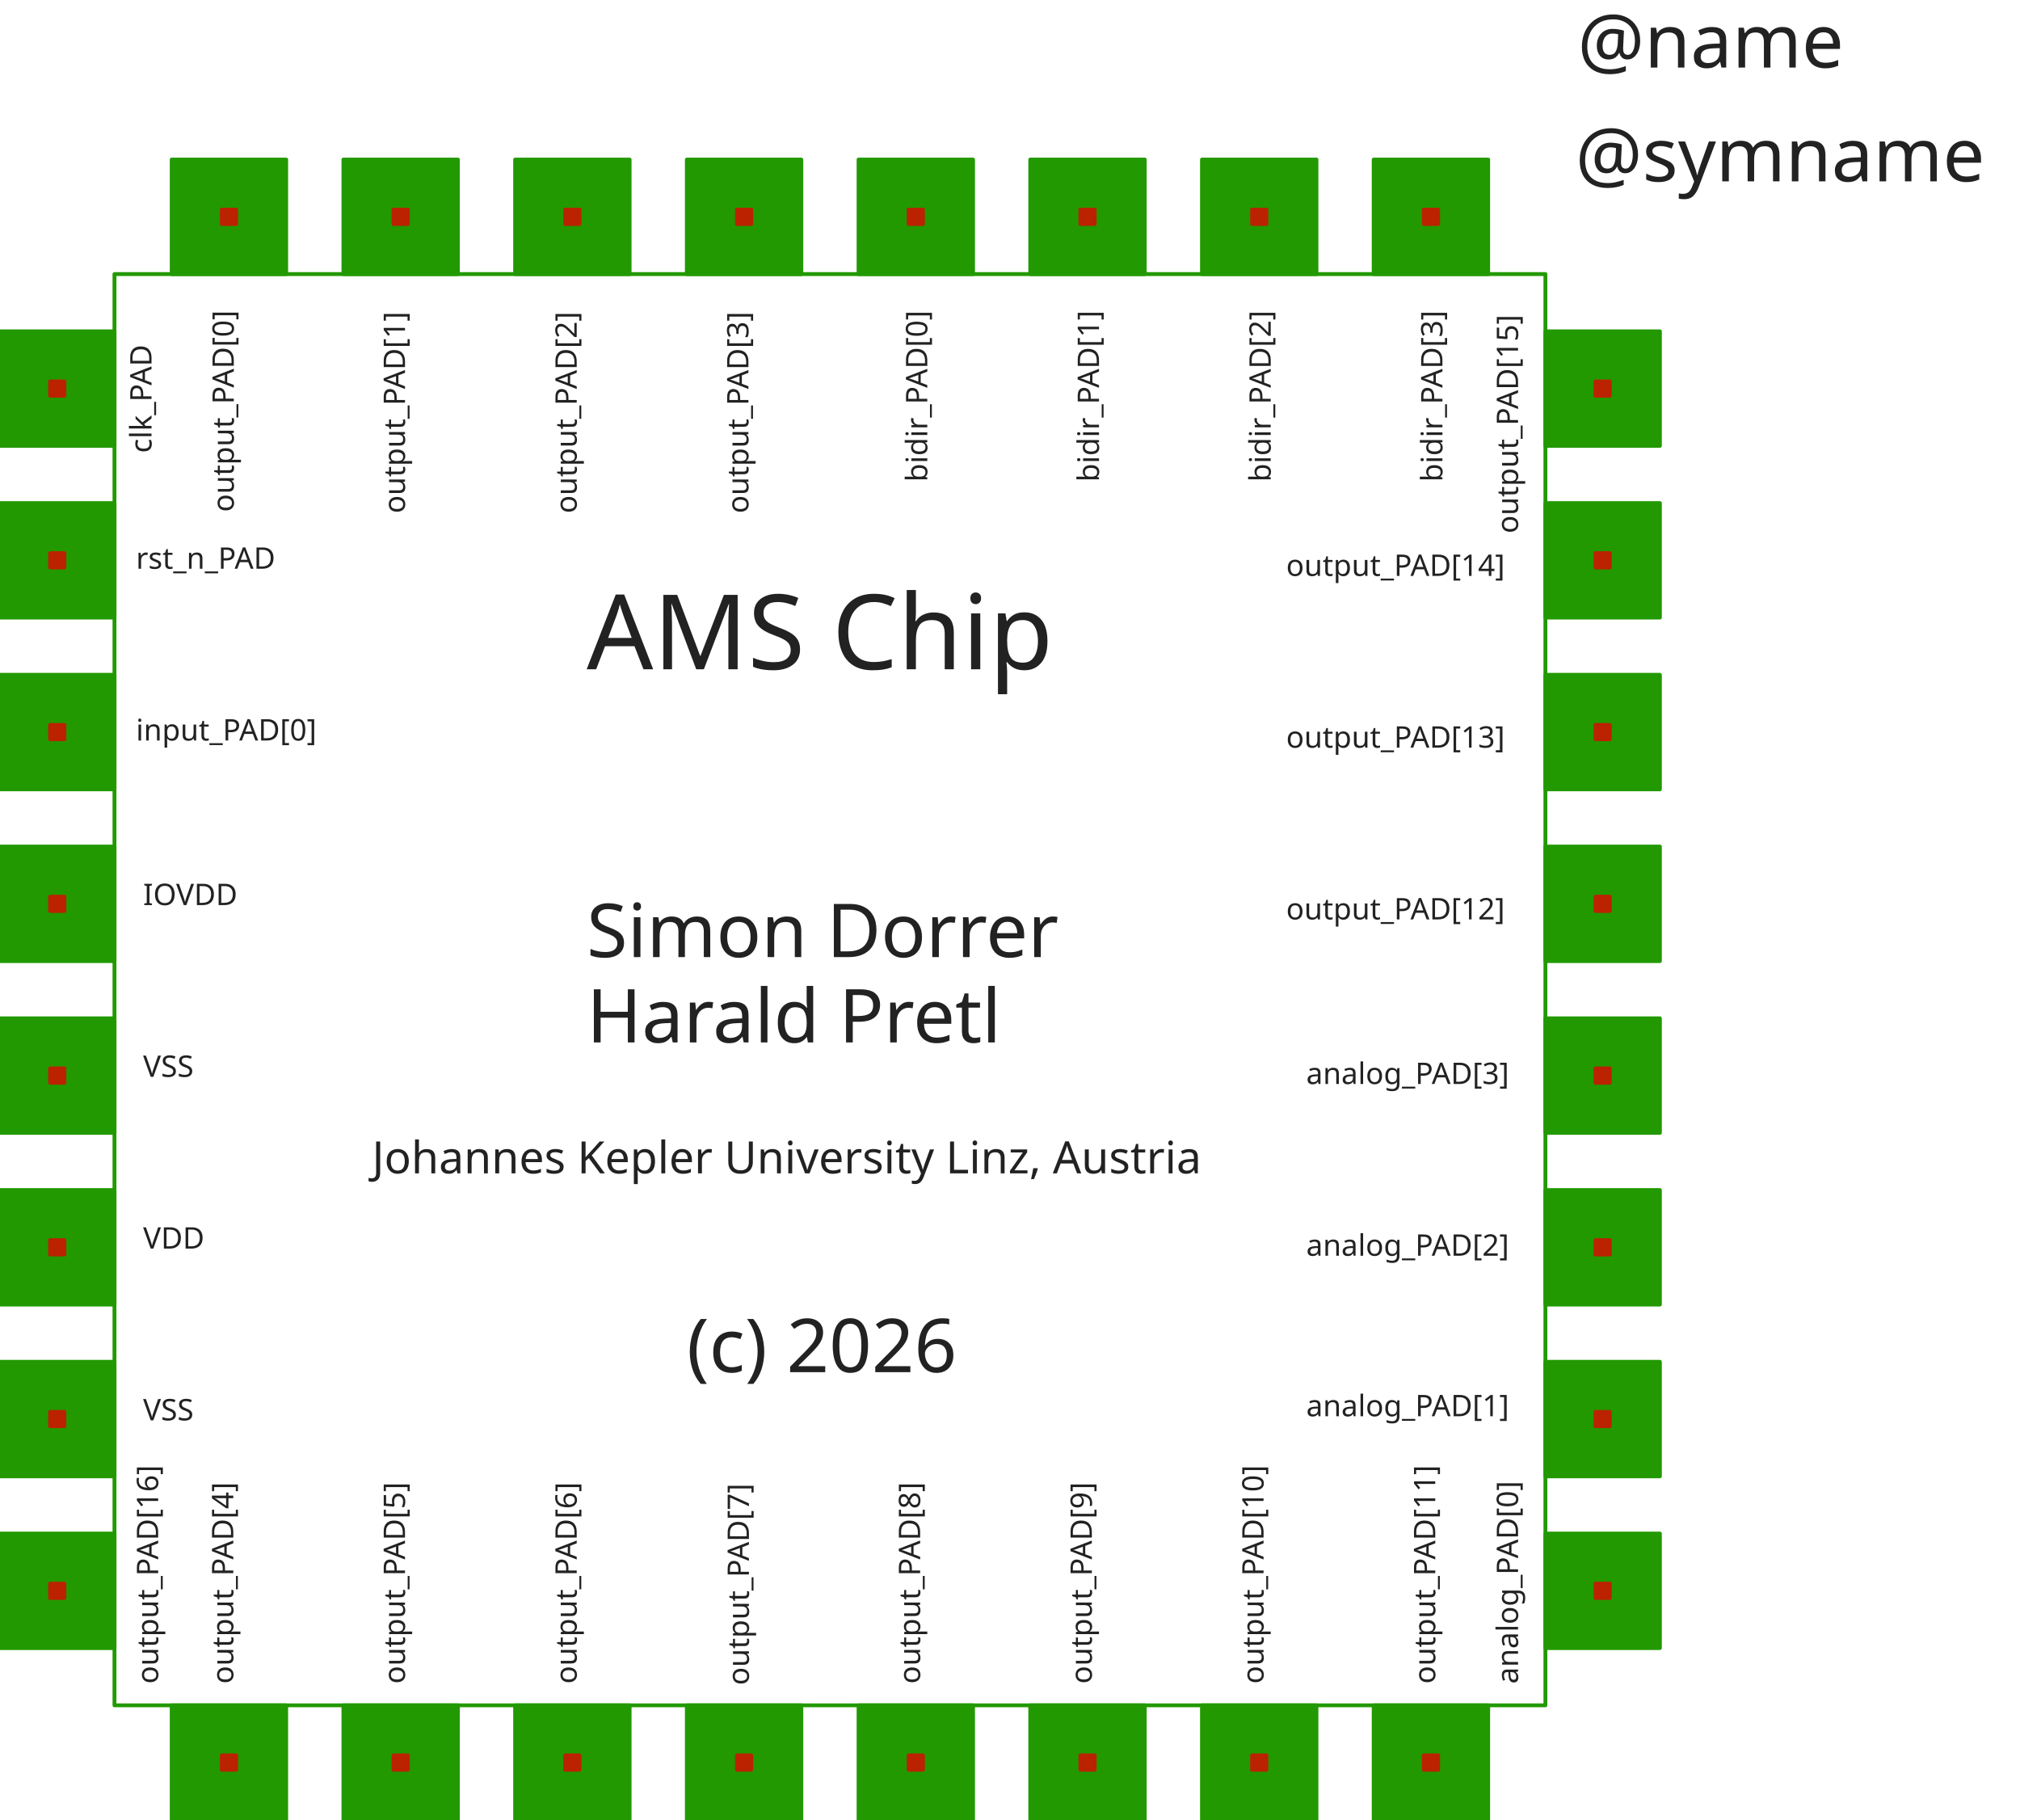
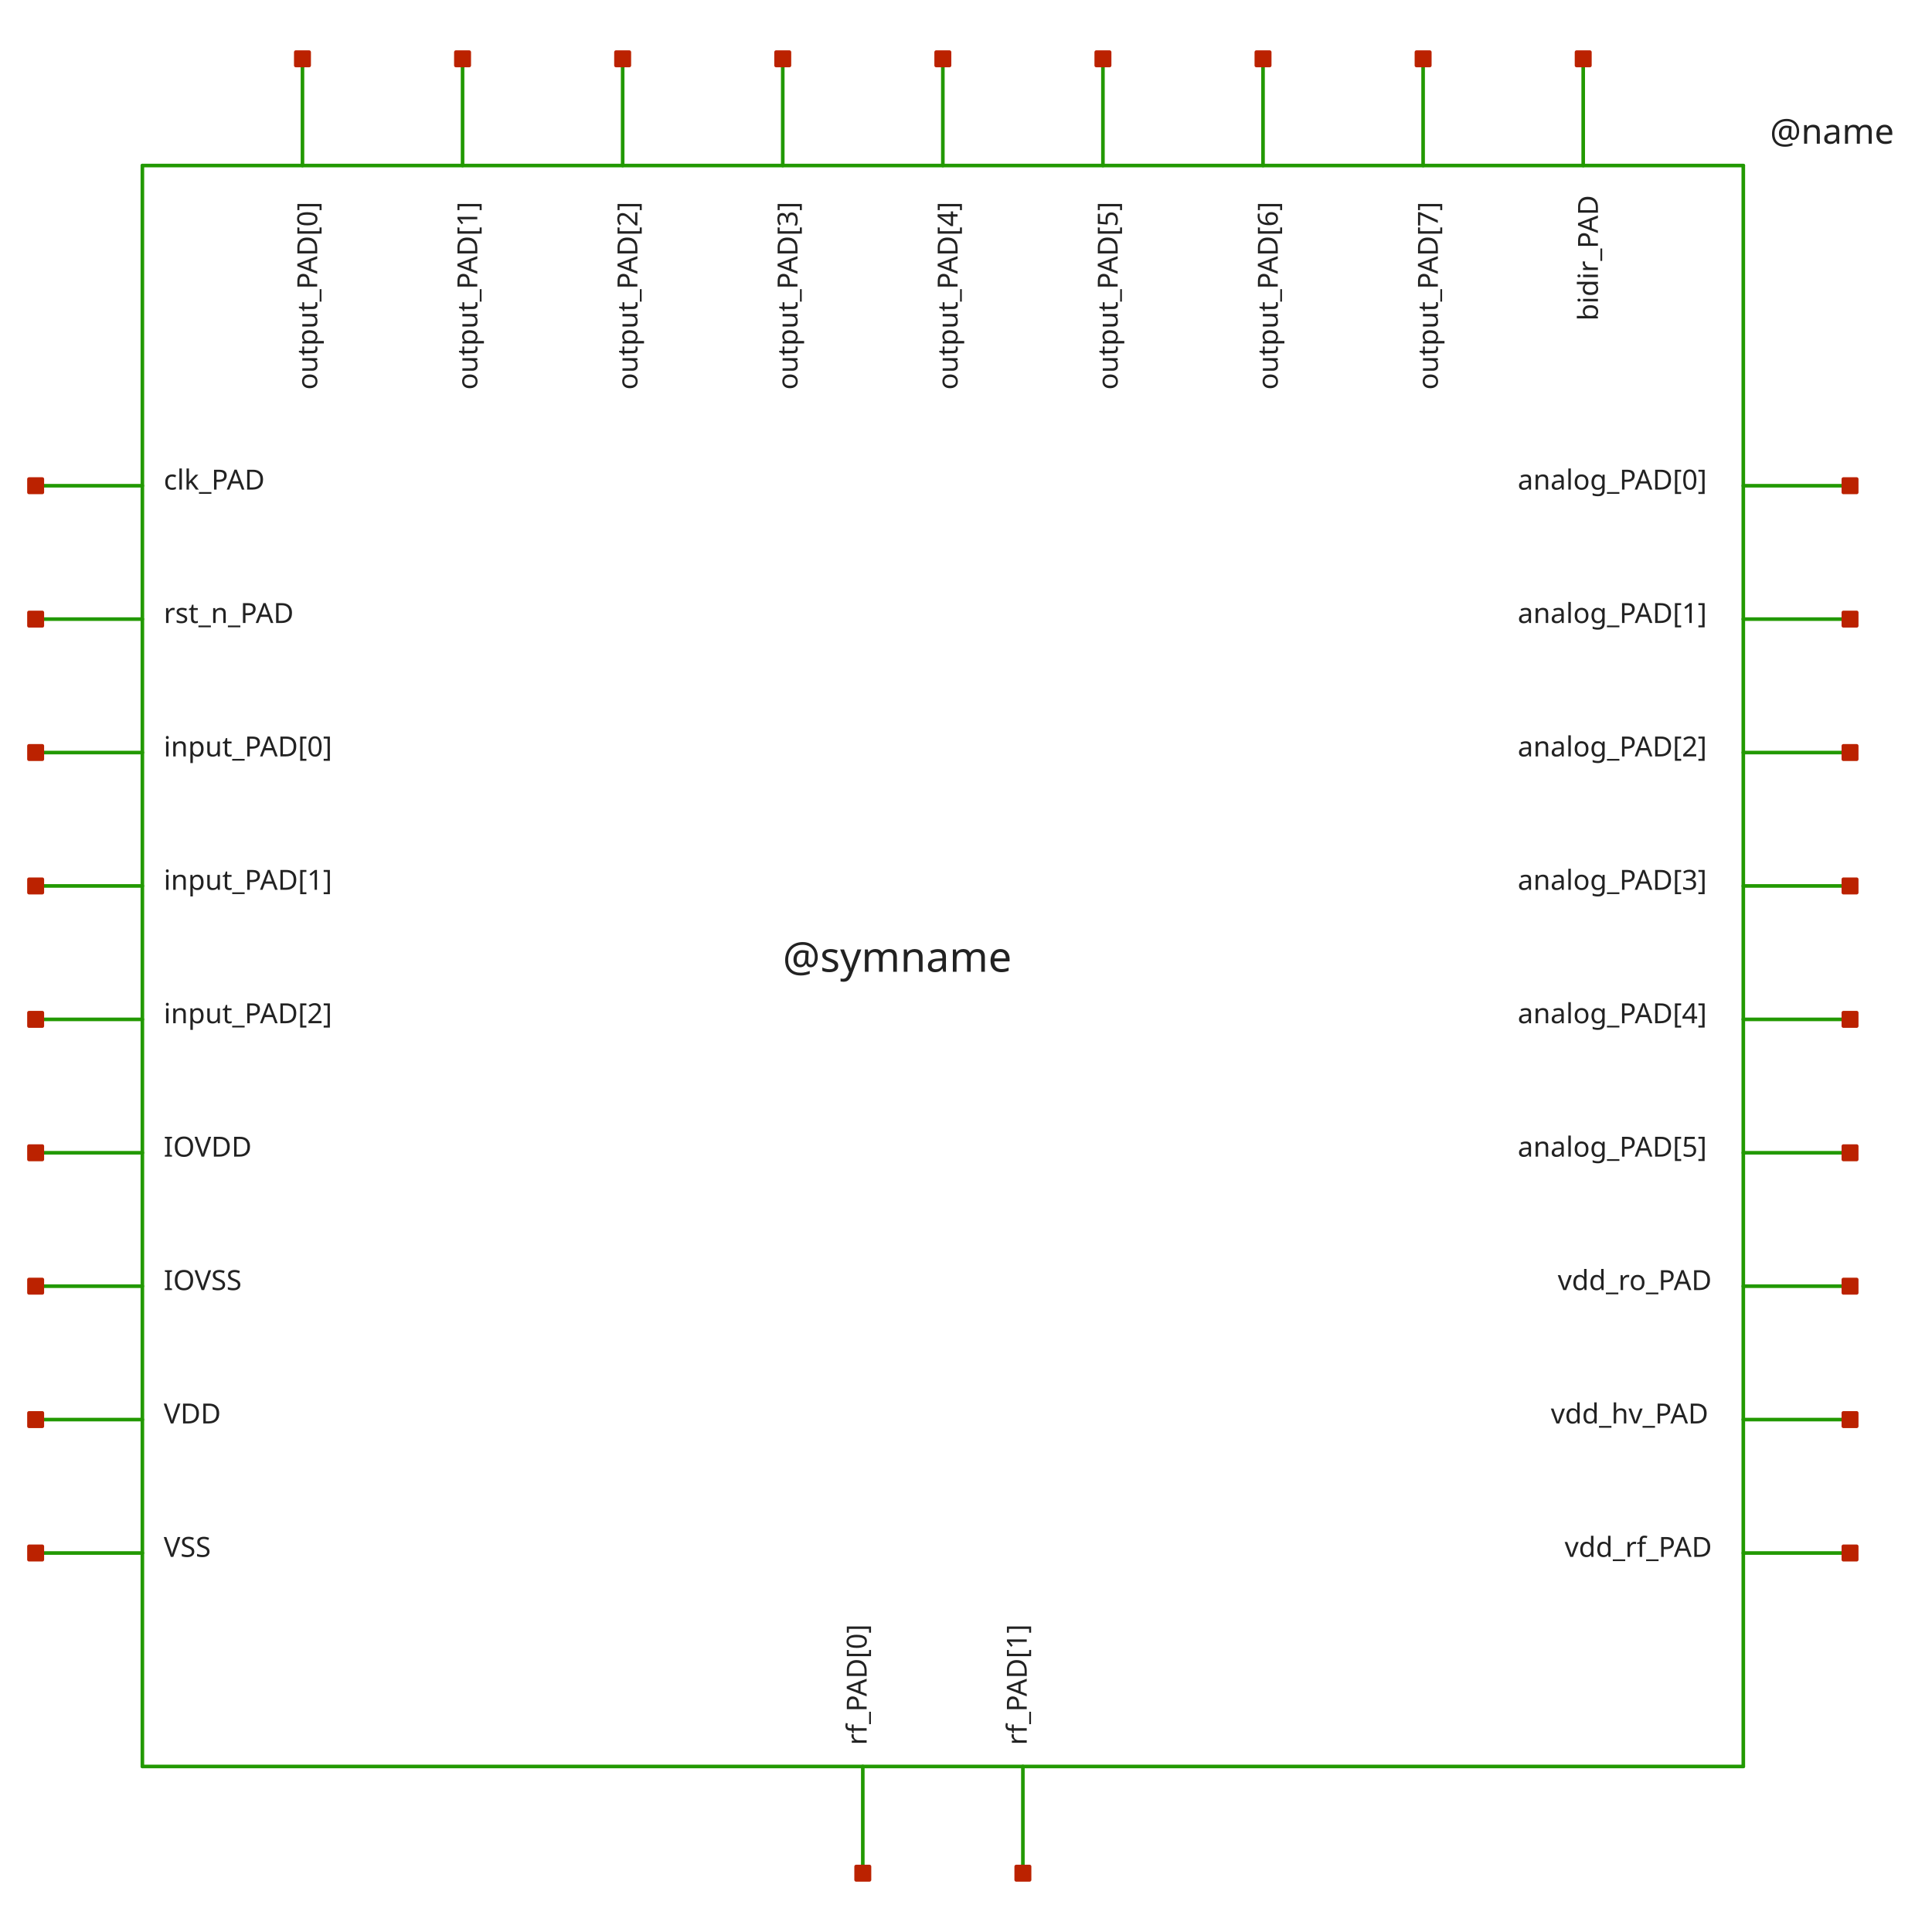
- <svg xmlns="http://www.w3.org/2000/svg" width="705" height="635" version="1.1">
+ <svg xmlns="http://www.w3.org/2000/svg" width="1400" height="1400" version="1.1">
  <style type="text/css">
.l0{
  fill: #ffffff;
  stroke: #ffffff;
  stroke-linecap:round;
  stroke-linejoin:round;
-   stroke-width: 1.348;
+   stroke-width: 2.61;
}
.l1{
  fill: #0099cc;
  stroke: #0099cc;
  stroke-linecap:round;
  stroke-linejoin:round;
-   stroke-width: 1.348;
+   stroke-width: 2.61;
}
.l2{
  fill: #aaaaaa; fill-opacity: 0.2;
  stroke: #aaaaaa;
  stroke-linecap:round;
  stroke-linejoin:round;
-   stroke-width: 1.348;
+   stroke-width: 2.61;
}
.l3{
  fill: #222222; fill-opacity: 0.5;
  stroke: #222222;
  stroke-linecap:round;
  stroke-linejoin:round;
-   stroke-width: 1.348;
+   stroke-width: 2.61;
}
.l4{
  fill: #229900;
  stroke: #229900;
  stroke-linecap:round;
  stroke-linejoin:round;
-   stroke-width: 1.348;
+   stroke-width: 2.61;
}
.l5{
  fill: #bb2200;
  stroke: #bb2200;
  stroke-linecap:round;
  stroke-linejoin:round;
-   stroke-width: 1.348;
+   stroke-width: 2.61;
}
.l6{
  fill: #0066cc; fill-opacity: 0.5;
  stroke: #0066cc;
  stroke-linecap:round;
  stroke-linejoin:round;
-   stroke-width: 1.348;
+   stroke-width: 2.61;
}
.l7{
  fill: #ff0000; fill-opacity: 0.5;
  stroke: #ff0000;
  stroke-linecap:round;
  stroke-linejoin:round;
-   stroke-width: 1.348;
+   stroke-width: 2.61;
}
.l8{
  fill: #888800; fill-opacity: 0.5;
  stroke: #888800;
  stroke-linecap:round;
  stroke-linejoin:round;
-   stroke-width: 1.348;
+   stroke-width: 2.61;
}
.l9{
  fill: #00aaaa; fill-opacity: 0.5;
  stroke: #00aaaa;
  stroke-linecap:round;
  stroke-linejoin:round;
-   stroke-width: 1.348;
+   stroke-width: 2.61;
}
.l10{
  fill: #880088;
  stroke: #880088;
  stroke-linecap:round;
  stroke-linejoin:round;
-   stroke-width: 1.348;
+   stroke-width: 2.61;
}
.l11{
  fill: #00ff00; fill-opacity: 0.5;
  stroke: #00ff00;
  stroke-linecap:round;
  stroke-linejoin:round;
-   stroke-width: 1.348;
+   stroke-width: 2.61;
}
.l12{
  fill: #0000cc; fill-opacity: 0.5;
  stroke: #0000cc;
  stroke-linecap:round;
  stroke-linejoin:round;
-   stroke-width: 1.348;
+   stroke-width: 2.61;
}
.l13{
  fill: #666600; fill-opacity: 0.5;
  stroke: #666600;
  stroke-linecap:round;
  stroke-linejoin:round;
-   stroke-width: 1.348;
+   stroke-width: 2.61;
}
.l14{
  fill: #557755; fill-opacity: 0.2;
  stroke: #557755;
  stroke-linecap:round;
  stroke-linejoin:round;
-   stroke-width: 1.348;
+   stroke-width: 2.61;
}
.l15{
  fill: #aa2222; fill-opacity: 0.5;
  stroke: #aa2222;
  stroke-linecap:round;
  stroke-linejoin:round;
-   stroke-width: 1.348;
+   stroke-width: 2.61;
}
.l16{
  fill: #7ccc40; fill-opacity: 0.5;
  stroke: #7ccc40;
  stroke-linecap:round;
  stroke-linejoin:round;
-   stroke-width: 1.348;
+   stroke-width: 2.61;
}
.l17{
  fill: #00ffcc; fill-opacity: 0.2;
  stroke: #00ffcc;
  stroke-linecap:round;
  stroke-linejoin:round;
-   stroke-width: 1.348;
+   stroke-width: 2.61;
}
.l18{
  fill: #ce0097; fill-opacity: 0.5;
  stroke: #ce0097;
  stroke-linecap:round;
  stroke-linejoin:round;
-   stroke-width: 1.348;
+   stroke-width: 2.61;
}
.l19{
  fill: #d2d46b; fill-opacity: 0.2;
  stroke: #d2d46b;
  stroke-linecap:round;
  stroke-linejoin:round;
-   stroke-width: 1.348;
+   stroke-width: 2.61;
}
.l20{
  fill: #ef6158; fill-opacity: 0.2;
  stroke: #ef6158;
  stroke-linecap:round;
  stroke-linejoin:round;
-   stroke-width: 1.348;
+   stroke-width: 2.61;
}
.l21{
  fill: #fdb200; fill-opacity: 0.2;
  stroke: #fdb200;
  stroke-linecap:round;
  stroke-linejoin:round;
-   stroke-width: 1.348;
+   stroke-width: 2.61;
}
text {font-family: Sans-Serif;}
</style>
-   <rect class="l0" x="0" y="0" width="705" height="635" />
-   <path class="l4" d="M39.953 295.401L39.953 335.354L0 335.354L0 295.401L39.953 295.401" />
-   <path class="l4" d="M39.953 355.33L39.953 395.283L0 395.283L0 355.33L39.953 355.33" />
-   <path class="l4" d="M39.953 415.26L39.953 455.212L0 455.212L0 415.26L39.953 415.26" />
-   <path class="l4" d="M39.953 475.189L39.953 515.142L0 515.142L0 475.189L39.953 475.189" />
-   <path class="l4" d="M59.929 595.047L99.882 595.047L99.882 635L59.929 635L59.929 595.047" />
-   <path class="l4" d="M119.858 595.047L159.811 595.047L159.811 635L119.858 635L119.858 595.047" />
-   <path class="l4" d="M179.788 595.047L219.74 595.047L219.74 635L179.788 635L179.788 595.047" />
-   <path class="l4" d="M239.717 595.047L279.67 595.047L279.67 635L239.717 635L239.717 595.047" />
-   <path class="l4" d="M0 155.566L39.953 155.566L39.953 115.613L0 115.613L0 155.566" />
-   <path class="l4" d="M0 215.495L39.953 215.495L39.953 175.543L0 175.543L0 215.495" />
-   <path class="l4" d="M0 275.425L39.953 275.425L39.953 235.472L0 235.472L0 275.425" />
-   <path class="l4" d="M0 575.071L39.953 575.071L39.953 535.118L0 535.118L0 575.071" />
-   <path class="l4" d="M479.434 595.047L479.434 635L519.387 635L519.387 595.047L479.434 595.047" />
-   <path class="l4" d="M419.505 595.047L419.505 635L459.457 635L459.457 595.047L419.505 595.047" />
-   <path class="l4" d="M359.575 595.047L359.575 635L399.528 635L399.528 595.047L359.575 595.047" />
-   <path class="l4" d="M299.646 595.047L299.646 635L339.599 635L339.599 595.047L299.646 595.047" />
-   <path class="l4" d="M539.363 115.613L539.363 155.566L579.316 155.566L579.316 115.613L539.363 115.613" />
-   <path class="l4" d="M539.363 175.543L539.363 215.495L579.316 215.495L579.316 175.543L539.363 175.543" />
-   <path class="l4" d="M539.363 515.142L579.316 515.142L579.316 475.189L539.363 475.189L539.363 515.142" />
-   <path class="l4" d="M539.363 575.071L579.316 575.071L579.316 535.118L539.363 535.118L539.363 575.071" />
-   <path class="l4" d="M579.316 415.26L539.363 415.26L539.363 455.212L579.316 455.212L579.316 415.26" />
-   <path class="l4" d="M579.316 355.33L539.363 355.33L539.363 395.283L579.316 395.283L579.316 355.33" />
-   <path class="l4" d="M579.316 295.401L539.363 295.401L539.363 335.354L579.316 335.354L579.316 295.401" />
-   <path class="l4" d="M579.316 235.472L539.363 235.472L539.363 275.425L579.316 275.425L579.316 235.472" />
-   <path class="l4" d="M59.929 55.684L99.882 55.684L99.882 95.637L59.929 95.637L59.929 55.684" />
-   <path class="l4" d="M119.858 55.684L159.811 55.684L159.811 95.637L119.858 95.637L119.858 55.684" />
-   <path class="l4" d="M179.788 55.684L219.74 55.684L219.74 95.637L179.788 95.637L179.788 55.684" />
-   <path class="l4" d="M239.717 55.684L279.67 55.684L279.67 95.637L239.717 95.637L239.717 55.684" />
-   <path class="l4" d="M479.434 55.684L479.434 95.637L519.387 95.637L519.387 55.684L479.434 55.684" />
-   <path class="l4" d="M419.505 55.684L419.505 95.637L459.457 95.637L459.457 55.684L419.505 55.684" />
-   <path class="l4" d="M359.575 55.684L359.575 95.637L399.528 95.637L399.528 55.684L359.575 55.684" />
-   <path class="l4" d="M299.646 55.684L299.646 95.637L339.599 95.637L339.599 55.684L299.646 55.684" />
-   <path class="l4" style="fill:none;" d="M39.953 95.637L539.363 95.637L539.363 595.047L39.953 595.047L39.953 95.637" />
-   <path class="l5" d="M377.055 73.164L382.049 73.164L382.049 78.158L377.055 78.158L377.055 73.164z" />
-   <path class="l5" d="M317.125 73.164L322.12 73.164L322.12 78.158L317.125 78.158L317.125 73.164z" />
-   <path class="l5" d="M496.913 73.164L501.907 73.164L501.907 78.158L496.913 78.158L496.913 73.164z" />
-   <path class="l5" d="M436.984 73.164L441.978 73.164L441.978 78.158L436.984 78.158L436.984 73.164z" />
-   <path class="l5" d="M17.479 133.093L22.474 133.093L22.474 138.087L17.479 138.087L17.479 133.093z" />
-   <path class="l5" d="M17.479 193.022L22.474 193.022L22.474 198.016L17.479 198.016L17.479 193.022z" />
-   <path class="l5" d="M17.479 252.951L22.474 252.951L22.474 257.945L17.479 257.945L17.479 252.951z" />
-   <path class="l5" d="M556.842 372.81L561.836 372.81L561.836 377.804L556.842 377.804L556.842 372.81z" />
-   <path class="l5" d="M556.842 432.739L561.836 432.739L561.836 437.733L556.842 437.733L556.842 432.739z" />
-   <path class="l5" d="M556.842 492.668L561.836 492.668L561.836 497.662L556.842 497.662L556.842 492.668z" />
-   <path class="l5" d="M556.842 552.597L561.836 552.597L561.836 557.591L556.842 557.591L556.842 552.597z" />
-   <path class="l5" d="M77.409 73.164L82.403 73.164L82.403 78.158L77.409 78.158L77.409 73.164z" />
-   <path class="l5" d="M137.338 73.164L142.332 73.164L142.332 78.158L137.338 78.158L137.338 73.164z" />
-   <path class="l5" d="M197.267 73.164L202.261 73.164L202.261 78.158L197.267 78.158L197.267 73.164z" />
-   <path class="l5" d="M257.196 73.164L262.19 73.164L262.19 78.158L257.196 78.158L257.196 73.164z" />
-   <path class="l5" d="M17.479 372.81L22.474 372.81L22.474 377.804L17.479 377.804L17.479 372.81z" />
-   <path class="l5" d="M17.479 312.88L22.474 312.88L22.474 317.875L17.479 317.875L17.479 312.88z" />
-   <path class="l5" d="M17.479 492.668L22.474 492.668L22.474 497.662L17.479 497.662L17.479 492.668z" />
-   <path class="l5" d="M17.479 432.739L22.474 432.739L22.474 437.733L17.479 437.733L17.479 432.739z" />
-   <path class="l5" d="M17.479 552.597L22.474 552.597L22.474 557.591L17.479 557.591L17.479 552.597z" />
-   <path class="l5" d="M77.409 612.527L82.403 612.527L82.403 617.521L77.409 617.521L77.409 612.527z" />
-   <path class="l5" d="M137.338 612.527L142.332 612.527L142.332 617.521L137.338 617.521L137.338 612.527z" />
-   <path class="l5" d="M197.267 612.527L202.261 612.527L202.261 617.521L197.267 617.521L197.267 612.527z" />
-   <path class="l5" d="M257.196 612.527L262.19 612.527L262.19 617.521L257.196 617.521L257.196 612.527z" />
-   <path class="l5" d="M317.125 612.527L322.12 612.527L322.12 617.521L317.125 617.521L317.125 612.527z" />
-   <path class="l5" d="M377.055 612.527L382.049 612.527L382.049 617.521L377.055 617.521L377.055 612.527z" />
-   <path class="l5" d="M436.984 612.527L441.978 612.527L441.978 617.521L436.984 617.521L436.984 612.527z" />
-   <path class="l5" d="M496.913 612.527L501.907 612.527L501.907 617.521L496.913 617.521L496.913 612.527z" />
-   <path class="l5" d="M556.842 312.88L561.836 312.88L561.836 317.875L556.842 317.875L556.842 312.88z" />
-   <path class="l5" d="M556.842 252.951L561.836 252.951L561.836 257.945L556.842 257.945L556.842 252.951z" />
-   <path class="l5" d="M556.842 193.022L561.836 193.022L561.836 198.016L556.842 198.016L556.842 193.022z" />
-   <path class="l5" d="M556.842 133.093L561.836 133.093L561.836 138.087L556.842 138.087L556.842 133.093z" />
-   <text fill="#222222" xml:space="preserve" font-size="10.388" transform="translate(383.561, 168.128) rotate(270)">bidir_PAD[1]</text>
-   <text fill="#222222" xml:space="preserve" font-size="10.388" transform="translate(323.632, 168.128) rotate(270)">bidir_PAD[0]</text>
-   <text fill="#222222" xml:space="preserve" font-size="10.388" transform="translate(503.42, 168.128) rotate(270)">bidir_PAD[3]</text>
-   <text fill="#222222" xml:space="preserve" font-size="10.388" transform="translate(443.491, 168.128) rotate(270)">bidir_PAD[2]</text>
-   <text fill="#222222" xml:space="preserve" font-size="10.388" transform="translate(52.8807, 158.063) rotate(270)">clk_PAD</text>
-   <text fill="#222222" xml:space="preserve" font-size="10.388" transform="translate(47.444, 198.459)">rst_n_PAD</text>
-   <text fill="#222222" xml:space="preserve" font-size="10.388" transform="translate(47.444, 258.388)">input_PAD[0]</text>
-   <text fill="#222222" xml:space="preserve" font-size="10.388" transform="translate(455.872, 378.246)">analog_PAD[3]</text>
-   <text fill="#222222" xml:space="preserve" font-size="10.388" transform="translate(455.872, 438.176)">analog_PAD[2]</text>
-   <text fill="#222222" xml:space="preserve" font-size="10.388" transform="translate(455.872, 494.181)">analog_PAD[1]</text>
-   <text fill="#222222" xml:space="preserve" font-size="10.388" transform="translate(529.817, 587.556) rotate(270)">analog_PAD[0]</text>
-   <text fill="#222222" xml:space="preserve" font-size="10.388" transform="translate(81.5968, 178.664) rotate(270)">output_PAD[0]</text>
-   <text fill="#222222" xml:space="preserve" font-size="10.388" transform="translate(141.347, 179.128) rotate(270)">output_PAD[1]</text>
-   <text fill="#222222" xml:space="preserve" font-size="10.388" transform="translate(201.277, 179.128) rotate(270)">output_PAD[2]</text>
-   <text fill="#222222" xml:space="preserve" font-size="10.388" transform="translate(261.206, 179.128) rotate(270)">output_PAD[3]</text>
-   <text fill="#222222" xml:space="preserve" font-size="25.969" transform="translate(549.851, 63.2833)">@symname</text>
-   <text fill="#222222" xml:space="preserve" font-size="25.969" transform="translate(550.6, 23.5801)">@name</text>
-   <text fill="#222222" xml:space="preserve" font-size="25.969" transform="translate(239.717, 478.792)">(c) 2026</text>
-   <text fill="#222222" xml:space="preserve" font-size="10.388" transform="translate(49.941, 315.82)">IOVDD</text>
-   <text fill="#222222" xml:space="preserve" font-size="10.388" transform="translate(49.941, 435.679)">VDD</text>
-   <text fill="#222222" xml:space="preserve" font-size="36.357" transform="translate(204.758, 233.525)">AMS Chip</text>
-   <text fill="#222222" xml:space="preserve" font-size="25.969" transform="translate(204.758, 333.964)">Simon Dorrer</text>
-   <text fill="#222222" xml:space="preserve" font-size="25.969" transform="translate(204.758, 363.75)">Harald Pretl</text>
-   <text fill="#222222" xml:space="preserve" font-size="15.582" transform="translate(129.847, 409.431)">Johannes Kepler University Linz, Austria</text>
-   <text fill="#222222" xml:space="preserve" font-size="10.388" transform="translate(49.941, 375.749)">VSS</text>
-   <text fill="#222222" xml:space="preserve" font-size="10.388" transform="translate(49.941, 495.608)">VSS</text>
-   <text fill="#222222" xml:space="preserve" font-size="10.388" transform="translate(55.1992, 587.556) rotate(270)">output_PAD[16]</text>
-   <text fill="#222222" xml:space="preserve" font-size="10.388" transform="translate(81.4182, 587.556) rotate(270)">output_PAD[4]</text>
-   <text fill="#222222" xml:space="preserve" font-size="10.388" transform="translate(141.347, 587.556) rotate(270)">output_PAD[5]</text>
-   <text fill="#222222" xml:space="preserve" font-size="10.388" transform="translate(201.277, 587.556) rotate(270)">output_PAD[6]</text>
-   <text fill="#222222" xml:space="preserve" font-size="10.388" transform="translate(261.384, 588.02) rotate(270)">output_PAD[7]</text>
-   <text fill="#222222" xml:space="preserve" font-size="10.388" transform="translate(321.135, 587.556) rotate(270)">output_PAD[8]</text>
-   <text fill="#222222" xml:space="preserve" font-size="10.388" transform="translate(381.064, 587.556) rotate(270)">output_PAD[9]</text>
-   <text fill="#222222" xml:space="preserve" font-size="10.388" transform="translate(440.994, 587.556) rotate(270)">output_PAD[10]</text>
-   <text fill="#222222" xml:space="preserve" font-size="10.388" transform="translate(500.923, 587.556) rotate(270)">output_PAD[11]</text>
-   <text fill="#222222" xml:space="preserve" font-size="10.388" transform="translate(448.872, 320.814)">output_PAD[12]</text>
-   <text fill="#222222" xml:space="preserve" font-size="10.388" transform="translate(448.872, 260.885)">output_PAD[13]</text>
-   <text fill="#222222" xml:space="preserve" font-size="10.388" transform="translate(448.872, 200.956)">output_PAD[14]</text>
-   <text fill="#222222" xml:space="preserve" font-size="10.388" transform="translate(529.817, 186.128) rotate(270)">output_PAD[15]</text>
+   <rect class="l0" x="0" y="0" width="1400" height="1400" />
+   <path class="l4" d="M103.173 119.956L1263.26 119.956" />
+   <path class="l4" d="M1263.26 119.956L1263.26 1280.04" />
+   <path class="l4" d="M103.173 1280.04L1263.26 1280.04" />
+   <path class="l4" d="M103.173 119.956L103.173 1280.04" />
+   <path class="l4" d="M25.834 351.974L103.173 351.974" />
+   <path class="l4" d="M25.834 448.648L103.173 448.648" />
+   <path class="l4" d="M25.834 545.322L103.173 545.322" />
+   <path class="l4" d="M25.834 641.996L103.173 641.996" />
+   <path class="l4" d="M25.834 738.67L103.173 738.67" />
+   <path class="l4" d="M25.834 835.344L103.173 835.344" />
+   <path class="l4" d="M25.834 932.018L103.173 932.018" />
+   <path class="l4" d="M25.834 1028.69L103.173 1028.69" />
+   <path class="l4" d="M25.834 1125.37L103.173 1125.37" />
+   <path class="l4" d="M1263.26 351.974L1340.6 351.974" />
+   <path class="l4" d="M1263.26 448.648L1340.6 448.648" />
+   <path class="l4" d="M1263.26 545.322L1340.6 545.322" />
+   <path class="l4" d="M1263.26 641.996L1340.6 641.996" />
+   <path class="l4" d="M1263.26 738.67L1340.6 738.67" />
+   <path class="l4" d="M1263.26 835.344L1340.6 835.344" />
+   <path class="l4" d="M1263.26 932.018L1340.6 932.018" />
+   <path class="l4" d="M1263.26 1028.69L1340.6 1028.69" />
+   <path class="l4" d="M1263.26 1125.37L1340.6 1125.37" />
+   <path class="l4" d="M219.182 42.617L219.182 119.956" />
+   <path class="l4" d="M335.191 42.617L335.191 119.956" />
+   <path class="l4" d="M451.199 42.617L451.199 119.956" />
+   <path class="l4" d="M567.208 42.617L567.208 119.956" />
+   <path class="l4" d="M683.217 42.617L683.217 119.956" />
+   <path class="l4" d="M799.226 42.617L799.226 119.956" />
+   <path class="l4" d="M915.235 42.617L915.235 119.956" />
+   <path class="l4" d="M1031.24 42.617L1031.24 119.956" />
+   <path class="l4" d="M1147.25 42.617L1147.25 119.956" />
+   <path class="l4" d="M625.213 1280.04L625.213 1357.38" />
+   <path class="l4" d="M741.221 1280.04L741.221 1357.38" />
+   <path class="l5" d="M21 347.14L30.667 347.14L30.667 356.807L21 356.807L21 347.14z" />
+   <path class="l5" d="M21 443.814L30.667 443.814L30.667 453.481L21 453.481L21 443.814z" />
+   <path class="l5" d="M21 540.488L30.667 540.488L30.667 550.155L21 550.155L21 540.488z" />
+   <path class="l5" d="M21 637.162L30.667 637.162L30.667 646.829L21 646.829L21 637.162z" />
+   <path class="l5" d="M21 733.836L30.667 733.836L30.667 743.503L21 743.503L21 733.836z" />
+   <path class="l5" d="M21 830.51L30.667 830.51L30.667 840.177L21 840.177L21 830.51z" />
+   <path class="l5" d="M21 927.184L30.667 927.184L30.667 936.851L21 936.851L21 927.184z" />
+   <path class="l5" d="M21 1023.86L30.667 1023.86L30.667 1033.53L21 1033.53L21 1023.86z" />
+   <path class="l5" d="M21 1120.53L30.667 1120.53L30.667 1130.2L21 1130.2L21 1120.53z" />
+   <path class="l5" d="M1335.77 347.14L1345.43 347.14L1345.43 356.807L1335.77 356.807L1335.77 347.14z" />
+   <path class="l5" d="M1335.77 443.814L1345.43 443.814L1345.43 453.481L1335.77 453.481L1335.77 443.814z" />
+   <path class="l5" d="M1335.77 540.488L1345.43 540.488L1345.43 550.155L1335.77 550.155L1335.77 540.488z" />
+   <path class="l5" d="M1335.77 637.162L1345.43 637.162L1345.43 646.829L1335.77 646.829L1335.77 637.162z" />
+   <path class="l5" d="M1335.77 733.836L1345.43 733.836L1345.43 743.503L1335.77 743.503L1335.77 733.836z" />
+   <path class="l5" d="M1335.77 830.51L1345.43 830.51L1345.43 840.177L1335.77 840.177L1335.77 830.51z" />
+   <path class="l5" d="M1335.77 927.184L1345.43 927.184L1345.43 936.851L1335.77 936.851L1335.77 927.184z" />
+   <path class="l5" d="M1335.77 1023.86L1345.43 1023.86L1345.43 1033.53L1335.77 1033.53L1335.77 1023.86z" />
+   <path class="l5" d="M1335.77 1120.53L1345.43 1120.53L1345.43 1130.2L1335.77 1130.2L1335.77 1120.53z" />
+   <path class="l5" d="M214.348 37.783L224.015 37.783L224.015 47.45L214.348 47.45L214.348 37.783z" />
+   <path class="l5" d="M330.357 37.783L340.024 37.783L340.024 47.45L330.357 47.45L330.357 37.783z" />
+   <path class="l5" d="M446.366 37.783L456.033 37.783L456.033 47.45L446.366 47.45L446.366 37.783z" />
+   <path class="l5" d="M562.375 37.783L572.042 37.783L572.042 47.45L562.375 47.45L562.375 37.783z" />
+   <path class="l5" d="M678.383 37.783L688.051 37.783L688.051 47.45L678.383 47.45L678.383 37.783z" />
+   <path class="l5" d="M794.392 37.783L804.06 37.783L804.06 47.45L794.392 47.45L794.392 37.783z" />
+   <path class="l5" d="M910.401 37.783L920.068 37.783L920.068 47.45L910.401 47.45L910.401 37.783z" />
+   <path class="l5" d="M1026.41 37.783L1036.08 37.783L1036.08 47.45L1026.41 47.45L1026.41 37.783z" />
+   <path class="l5" d="M1142.42 37.783L1152.09 37.783L1152.09 47.45L1142.42 47.45L1142.42 37.783z" />
+   <path class="l5" d="M620.379 1352.55L630.046 1352.55L630.046 1362.22L620.379 1362.22L620.379 1352.55z" />
+   <path class="l5" d="M736.388 1352.55L746.055 1352.55L746.055 1362.22L736.388 1362.22L736.388 1352.55z" />
+   <text fill="#222222" xml:space="preserve" font-size="20.108" transform="translate(118.641, 354.764)">clk_PAD</text>
+   <text fill="#222222" xml:space="preserve" font-size="20.108" transform="translate(118.641, 451.438)">rst_n_PAD</text>
+   <text fill="#222222" xml:space="preserve" font-size="20.108" transform="translate(118.641, 548.112)">input_PAD[0]</text>
+   <text fill="#222222" xml:space="preserve" font-size="20.108" transform="translate(118.641, 644.786)">input_PAD[1]</text>
+   <text fill="#222222" xml:space="preserve" font-size="20.108" transform="translate(118.641, 741.46)">input_PAD[2]</text>
+   <text fill="#222222" xml:space="preserve" font-size="20.108" transform="translate(118.641, 838.134)">IOVDD</text>
+   <text fill="#222222" xml:space="preserve" font-size="20.108" transform="translate(118.641, 934.808)">IOVSS</text>
+   <text fill="#222222" xml:space="preserve" font-size="20.108" transform="translate(118.641, 1031.48)">VDD</text>
+   <text fill="#222222" xml:space="preserve" font-size="20.108" transform="translate(118.641, 1128.16)">VSS</text>
+   <text fill="#222222" xml:space="preserve" font-size="20.108" transform="translate(1099.79, 354.764)">analog_PAD[0]</text>
+   <text fill="#222222" xml:space="preserve" font-size="20.108" transform="translate(1099.79, 451.438)">analog_PAD[1]</text>
+   <text fill="#222222" xml:space="preserve" font-size="20.108" transform="translate(1099.79, 548.112)">analog_PAD[2]</text>
+   <text fill="#222222" xml:space="preserve" font-size="20.108" transform="translate(1099.79, 644.786)">analog_PAD[3]</text>
+   <text fill="#222222" xml:space="preserve" font-size="20.108" transform="translate(1099.79, 741.46)">analog_PAD[4]</text>
+   <text fill="#222222" xml:space="preserve" font-size="20.108" transform="translate(1099.79, 838.134)">analog_PAD[5]</text>
+   <text fill="#222222" xml:space="preserve" font-size="20.108" transform="translate(1128.79, 934.808)">vdd_ro_PAD</text>
+   <text fill="#222222" xml:space="preserve" font-size="20.108" transform="translate(1123.79, 1031.48)">vdd_hv_PAD</text>
+   <text fill="#222222" xml:space="preserve" font-size="20.108" transform="translate(1133.79, 1128.16)">vdd_rf_PAD</text>
+   <text fill="#222222" xml:space="preserve" font-size="20.108" transform="translate(229.844, 282.424) rotate(270)">output_PAD[0]</text>
+   <text fill="#222222" xml:space="preserve" font-size="20.108" transform="translate(345.853, 282.424) rotate(270)">output_PAD[1]</text>
+   <text fill="#222222" xml:space="preserve" font-size="20.108" transform="translate(461.861, 282.424) rotate(270)">output_PAD[2]</text>
+   <text fill="#222222" xml:space="preserve" font-size="20.108" transform="translate(577.87, 282.424) rotate(270)">output_PAD[3]</text>
+   <text fill="#222222" xml:space="preserve" font-size="20.108" transform="translate(693.879, 282.424) rotate(270)">output_PAD[4]</text>
+   <text fill="#222222" xml:space="preserve" font-size="20.108" transform="translate(809.888, 282.424) rotate(270)">output_PAD[5]</text>
+   <text fill="#222222" xml:space="preserve" font-size="20.108" transform="translate(925.897, 282.424) rotate(270)">output_PAD[6]</text>
+   <text fill="#222222" xml:space="preserve" font-size="20.108" transform="translate(1041.91, 282.424) rotate(270)">output_PAD[7]</text>
+   <text fill="#222222" xml:space="preserve" font-size="20.108" transform="translate(1157.91, 232.424) rotate(270)">bidir_PAD</text>
+   <text fill="#222222" xml:space="preserve" font-size="20.108" transform="translate(628.003, 1264.58) rotate(270)">rf_PAD[0]</text>
+   <text fill="#222222" xml:space="preserve" font-size="20.108" transform="translate(744.012, 1264.58) rotate(270)">rf_PAD[1]</text>
+   <text fill="#222222" xml:space="preserve" font-size="30.162" transform="translate(567.208, 704.186)">@symname</text>
+   <text fill="#222222" xml:space="preserve" font-size="25.135" transform="translate(1282.6, 104.109)">@name</text>
</svg>
